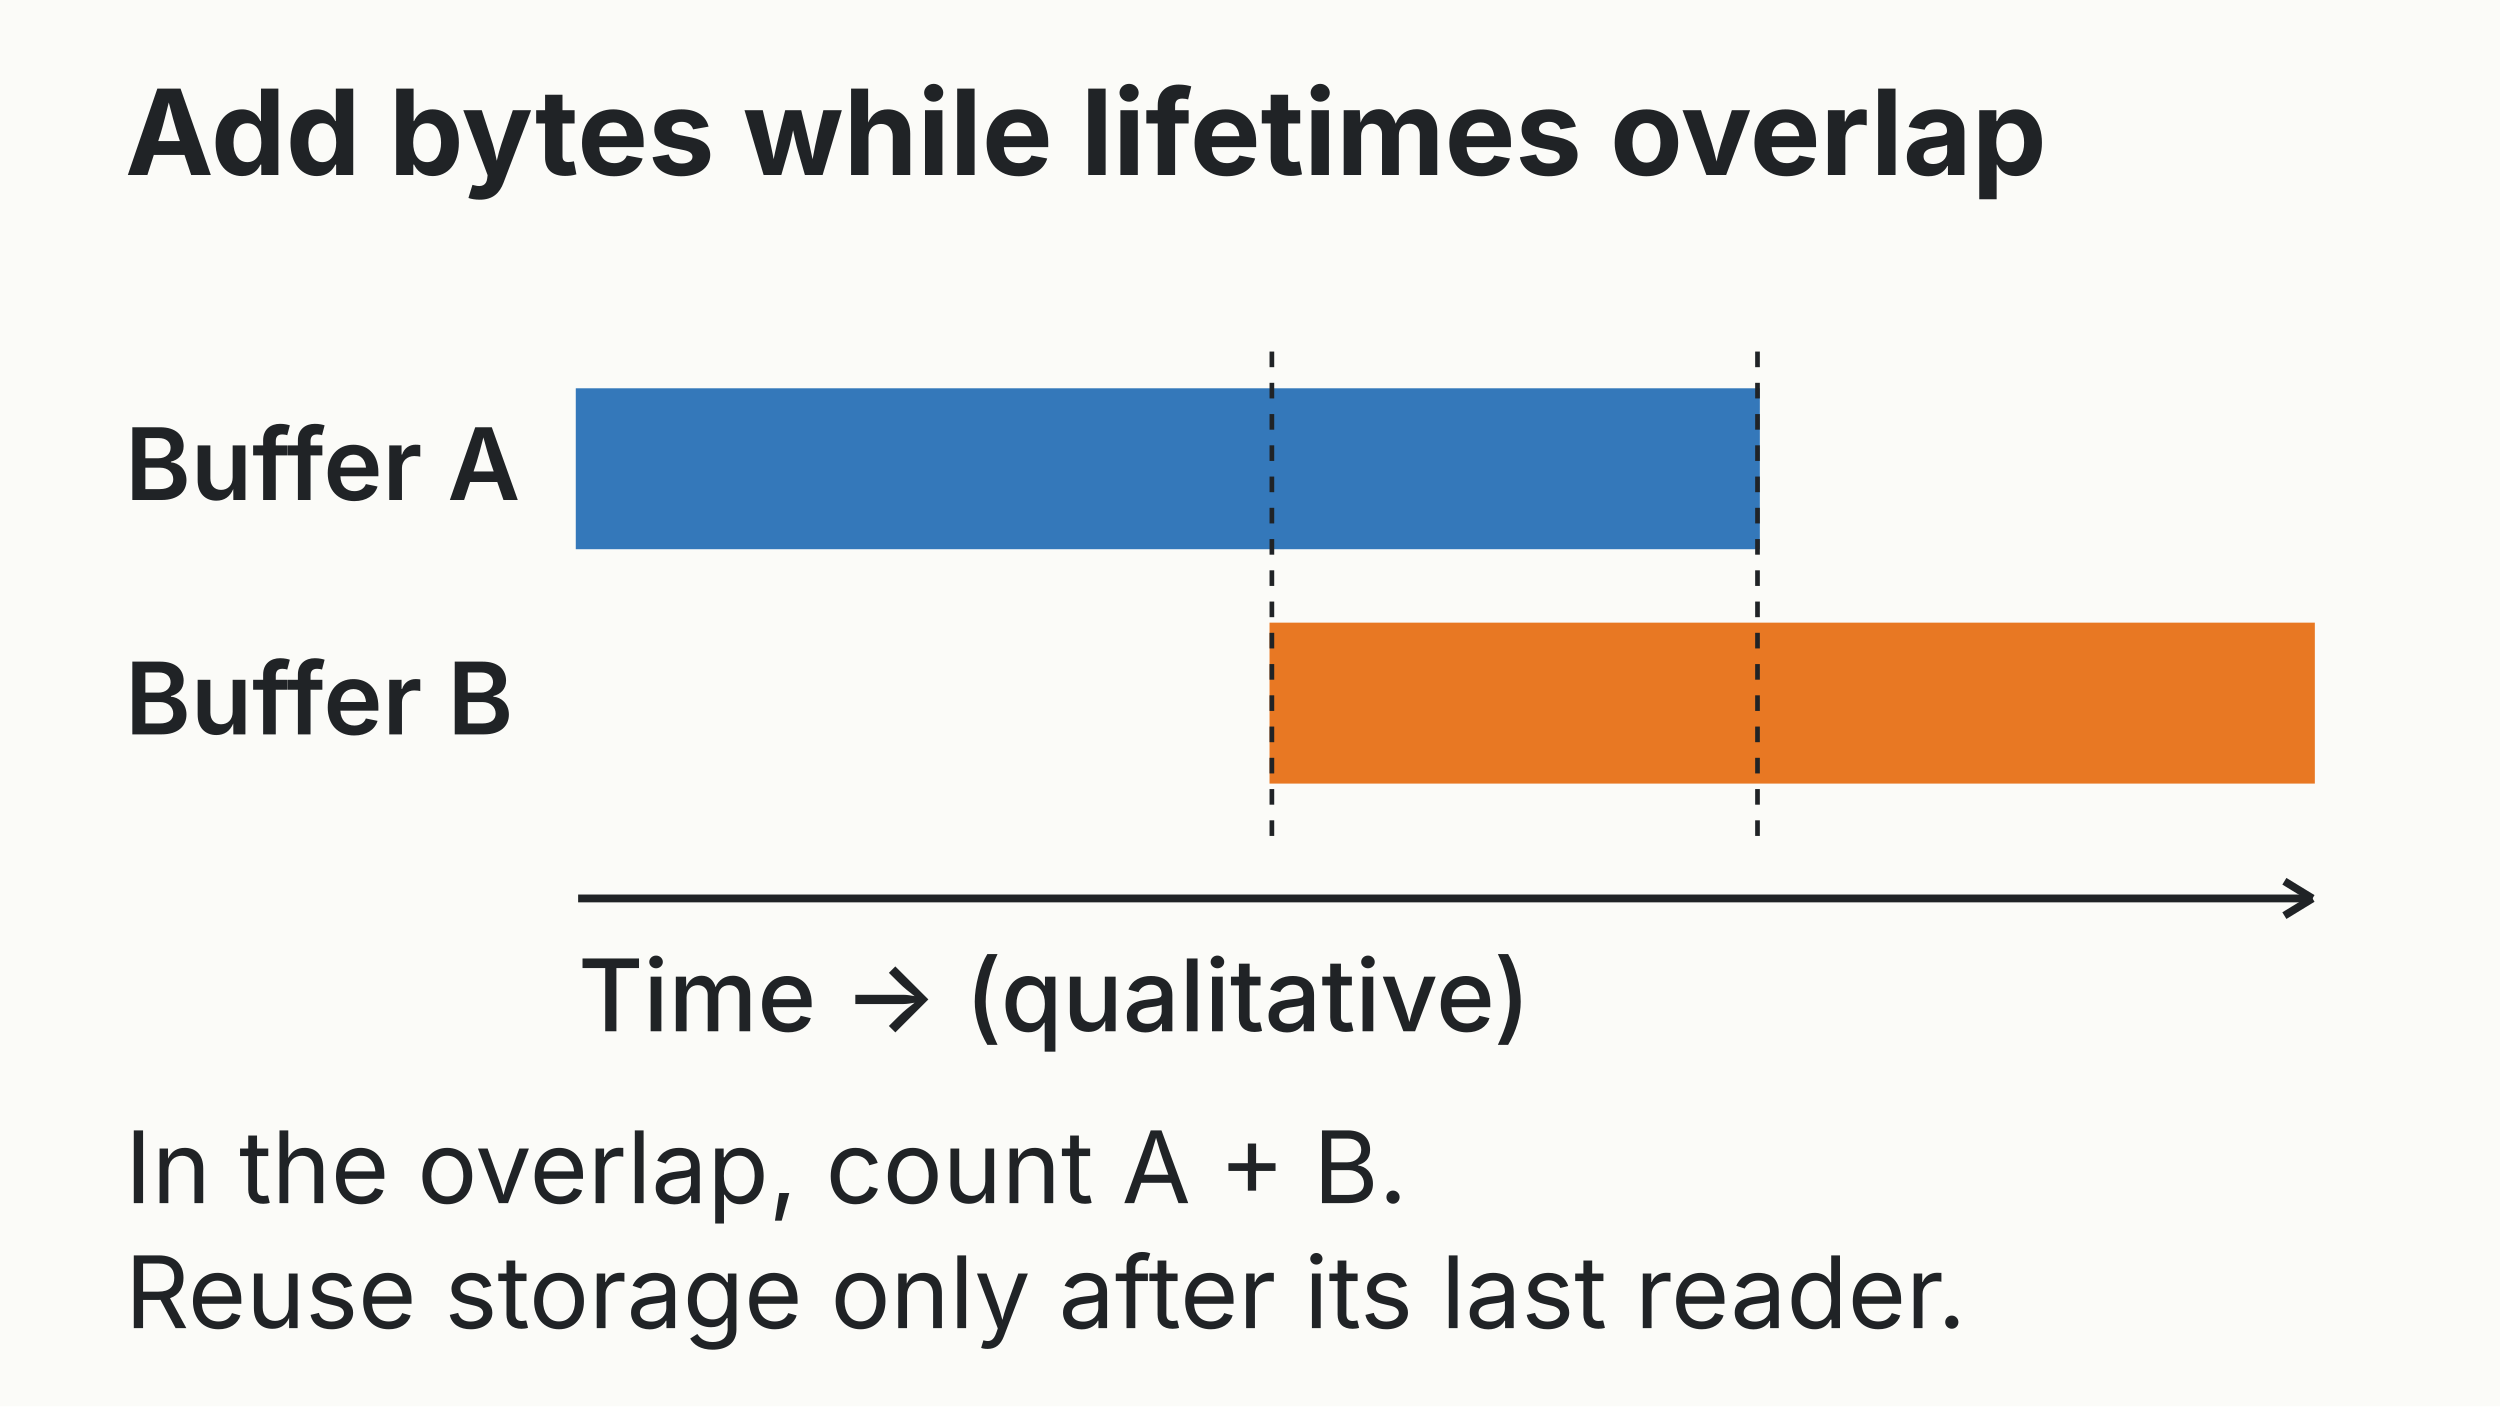
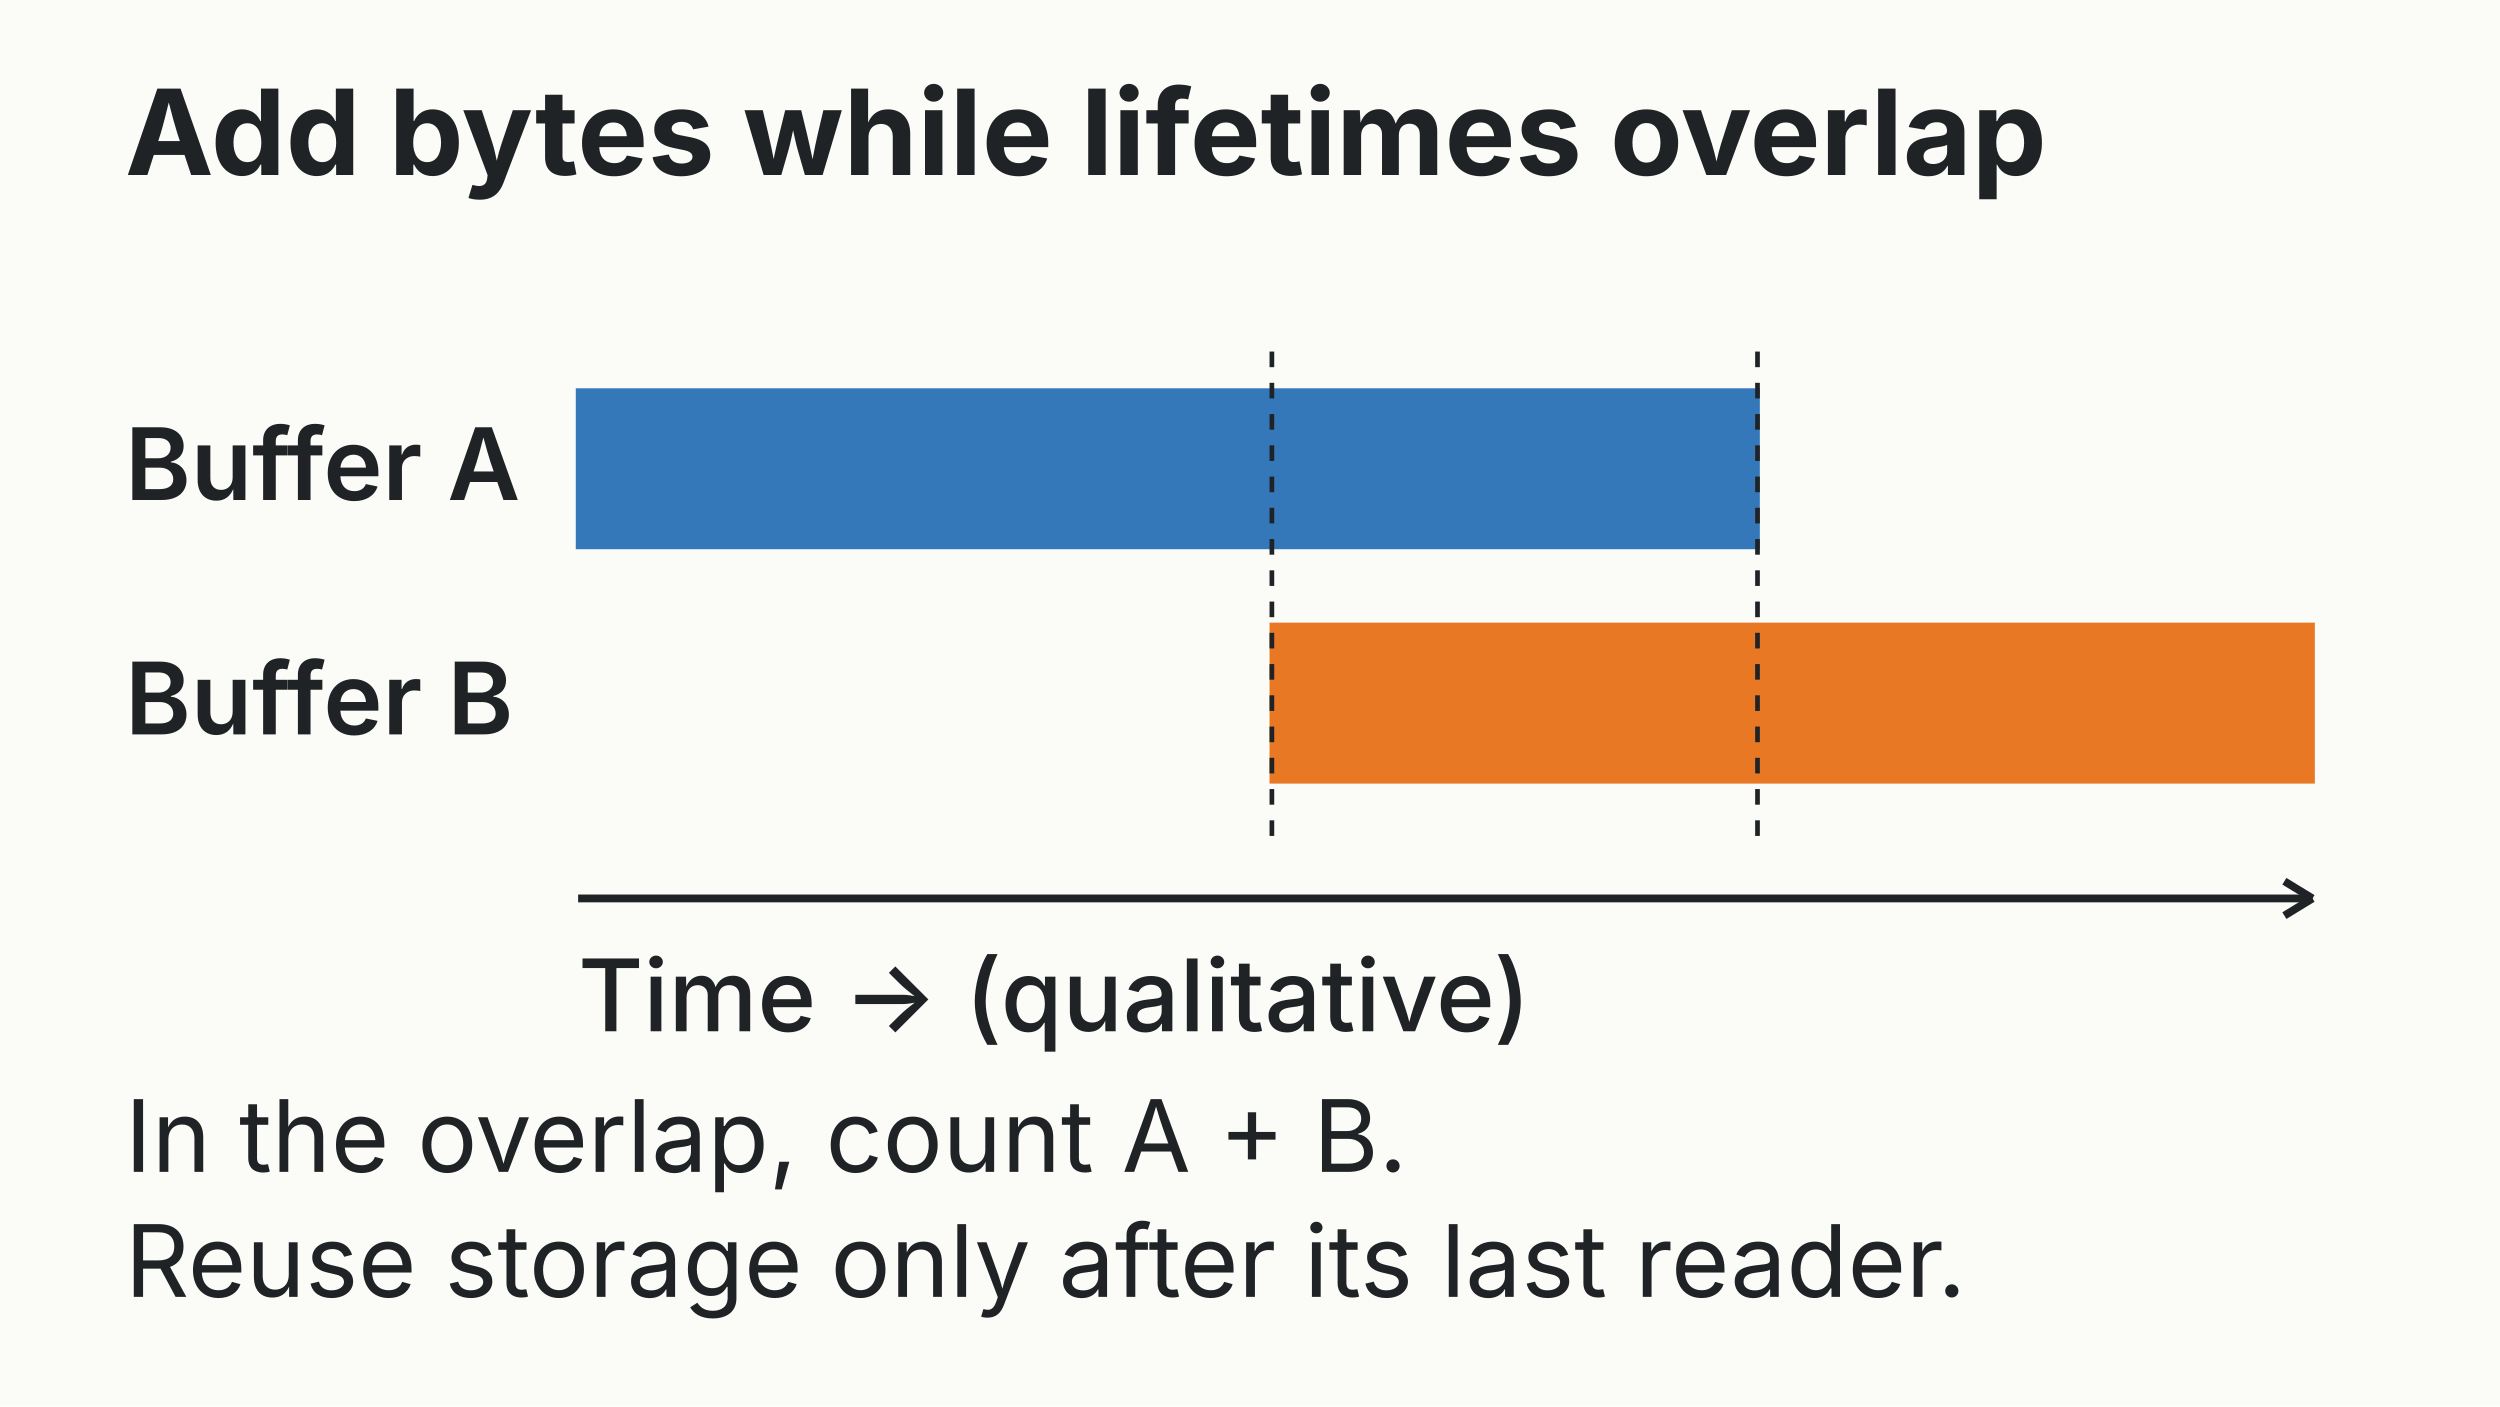
<svg xmlns="http://www.w3.org/2000/svg" width="1600" height="900" viewBox="0 0 1600 900">
  <style>@font-face{font-family:Inter;src:url("attention-scenes/Inter.ttf") format("truetype");font-weight:100 900}</style>
  <rect width="1600" height="900" fill="#FBFBF8" />
  <text x="80" y="112" font-family="Inter" font-size="76" font-weight="700" text-anchor="start" fill="#202326">Add bytes while lifetimes overlap</text>
  <text x="80" y="320" font-family="Inter" font-size="64" font-weight="600" text-anchor="start" fill="#202326">Buffer A</text>
  <text x="80" y="470" font-family="Inter" font-size="64" font-weight="600" text-anchor="start" fill="#202326">Buffer B</text>
  <rect x="370" y="250" width="754.8" height="100" fill="#3478BA" stroke="#3478BA" stroke-width="3" />
  <rect x="814.0" y="400" width="666.0" height="100" fill="#E87823" stroke="#E87823" stroke-width="3" />
  <line x1="814.0" y1="225" x2="814.0" y2="535" stroke="#202326" stroke-width="3" stroke-dasharray="10 10" />
  <line x1="1124.8" y1="225" x2="1124.8" y2="535" stroke="#202326" stroke-width="3" stroke-dasharray="10 10" />
  <g data-edge="time" data-source="" data-target="">
    <line x1="370" y1="575" x2="1480" y2="575" stroke="#202326" stroke-width="5" />
    <line x1="1462.0" y1="586.0" x2="1480" y2="575" stroke="#202326" stroke-width="5" />
    <line x1="1462.0" y1="564.0" x2="1480" y2="575" stroke="#202326" stroke-width="5" />
  </g>
  <text x="370" y="660" font-family="Inter" font-size="64" font-weight="500" text-anchor="start" fill="#202326">Time → (qualitative)</text>
-   <text x="80" y="770" font-family="Inter" font-size="64" font-weight="400" text-anchor="start" fill="#202326">In the overlap, count A + B.</text>
-   <text x="80" y="850" font-family="Inter" font-size="64" font-weight="400" text-anchor="start" fill="#202326">Reuse storage only after its last reader.</text>
+   <text x="80" y="750" font-family="Inter" font-size="64" font-weight="400" text-anchor="start" fill="#202326">In the overlap, count A + B.</text>
+   <text x="80" y="830" font-family="Inter" font-size="64" font-weight="400" text-anchor="start" fill="#202326">Reuse storage only after its last reader.</text>
</svg>
